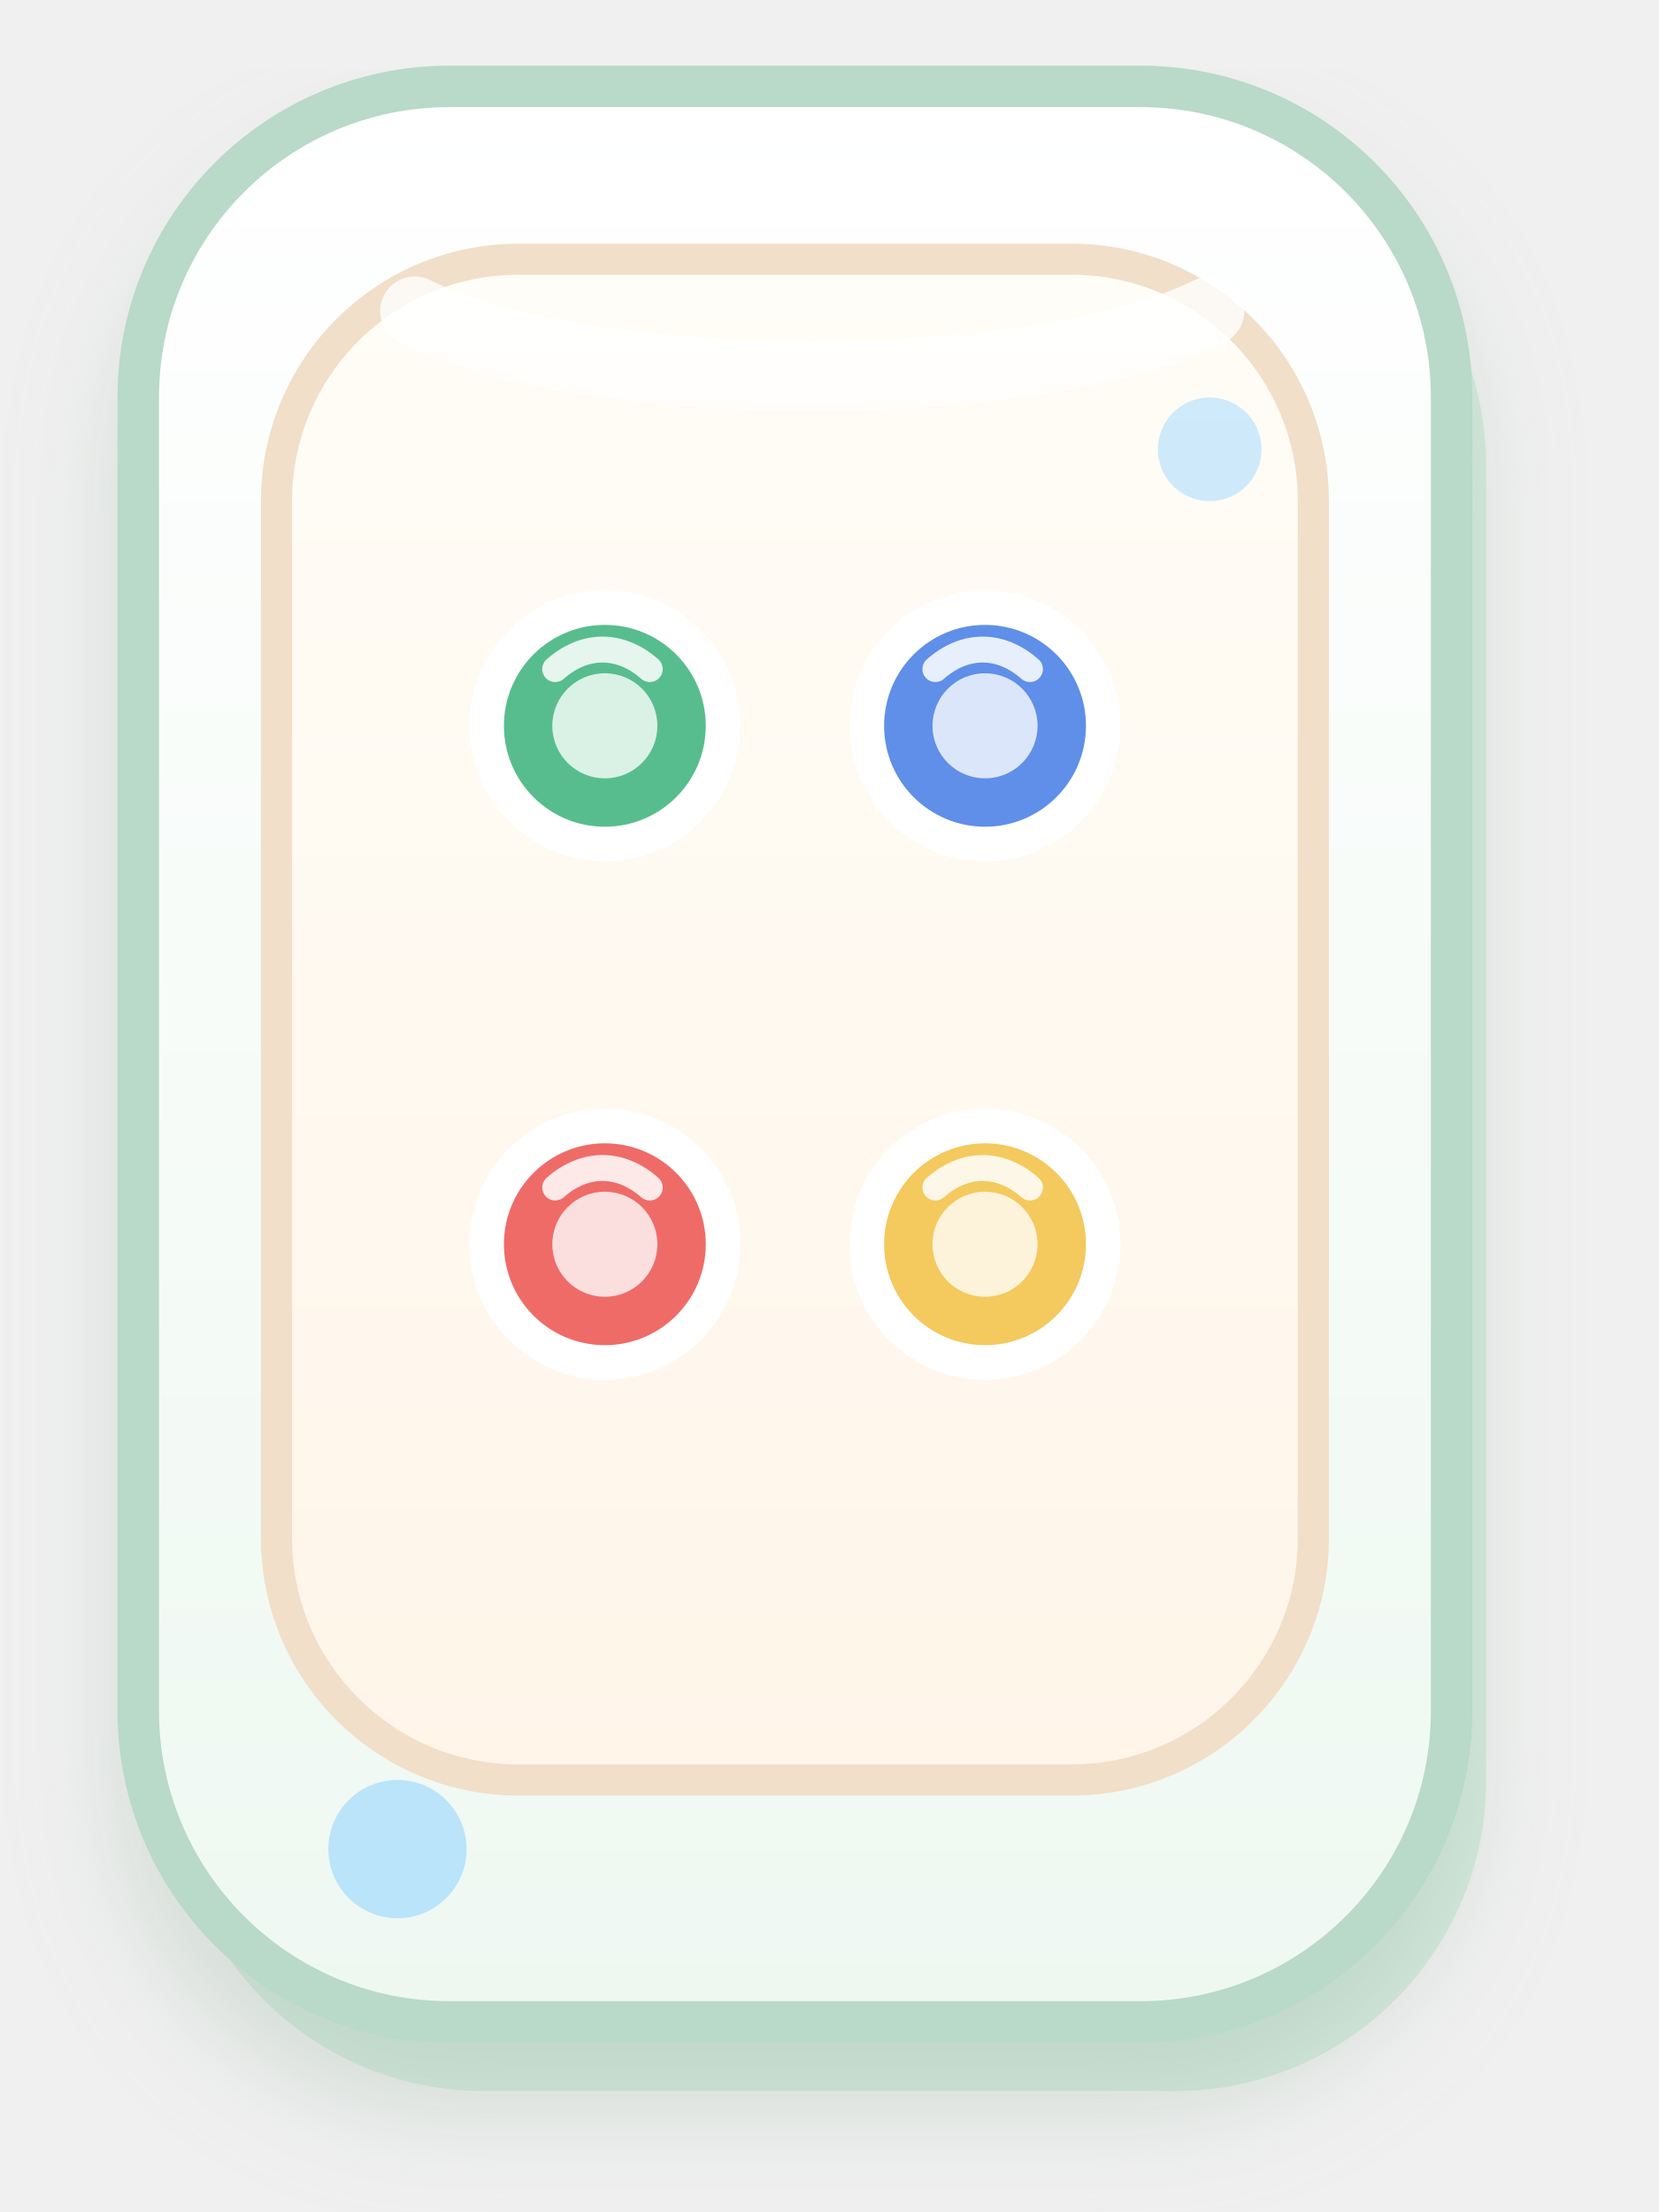
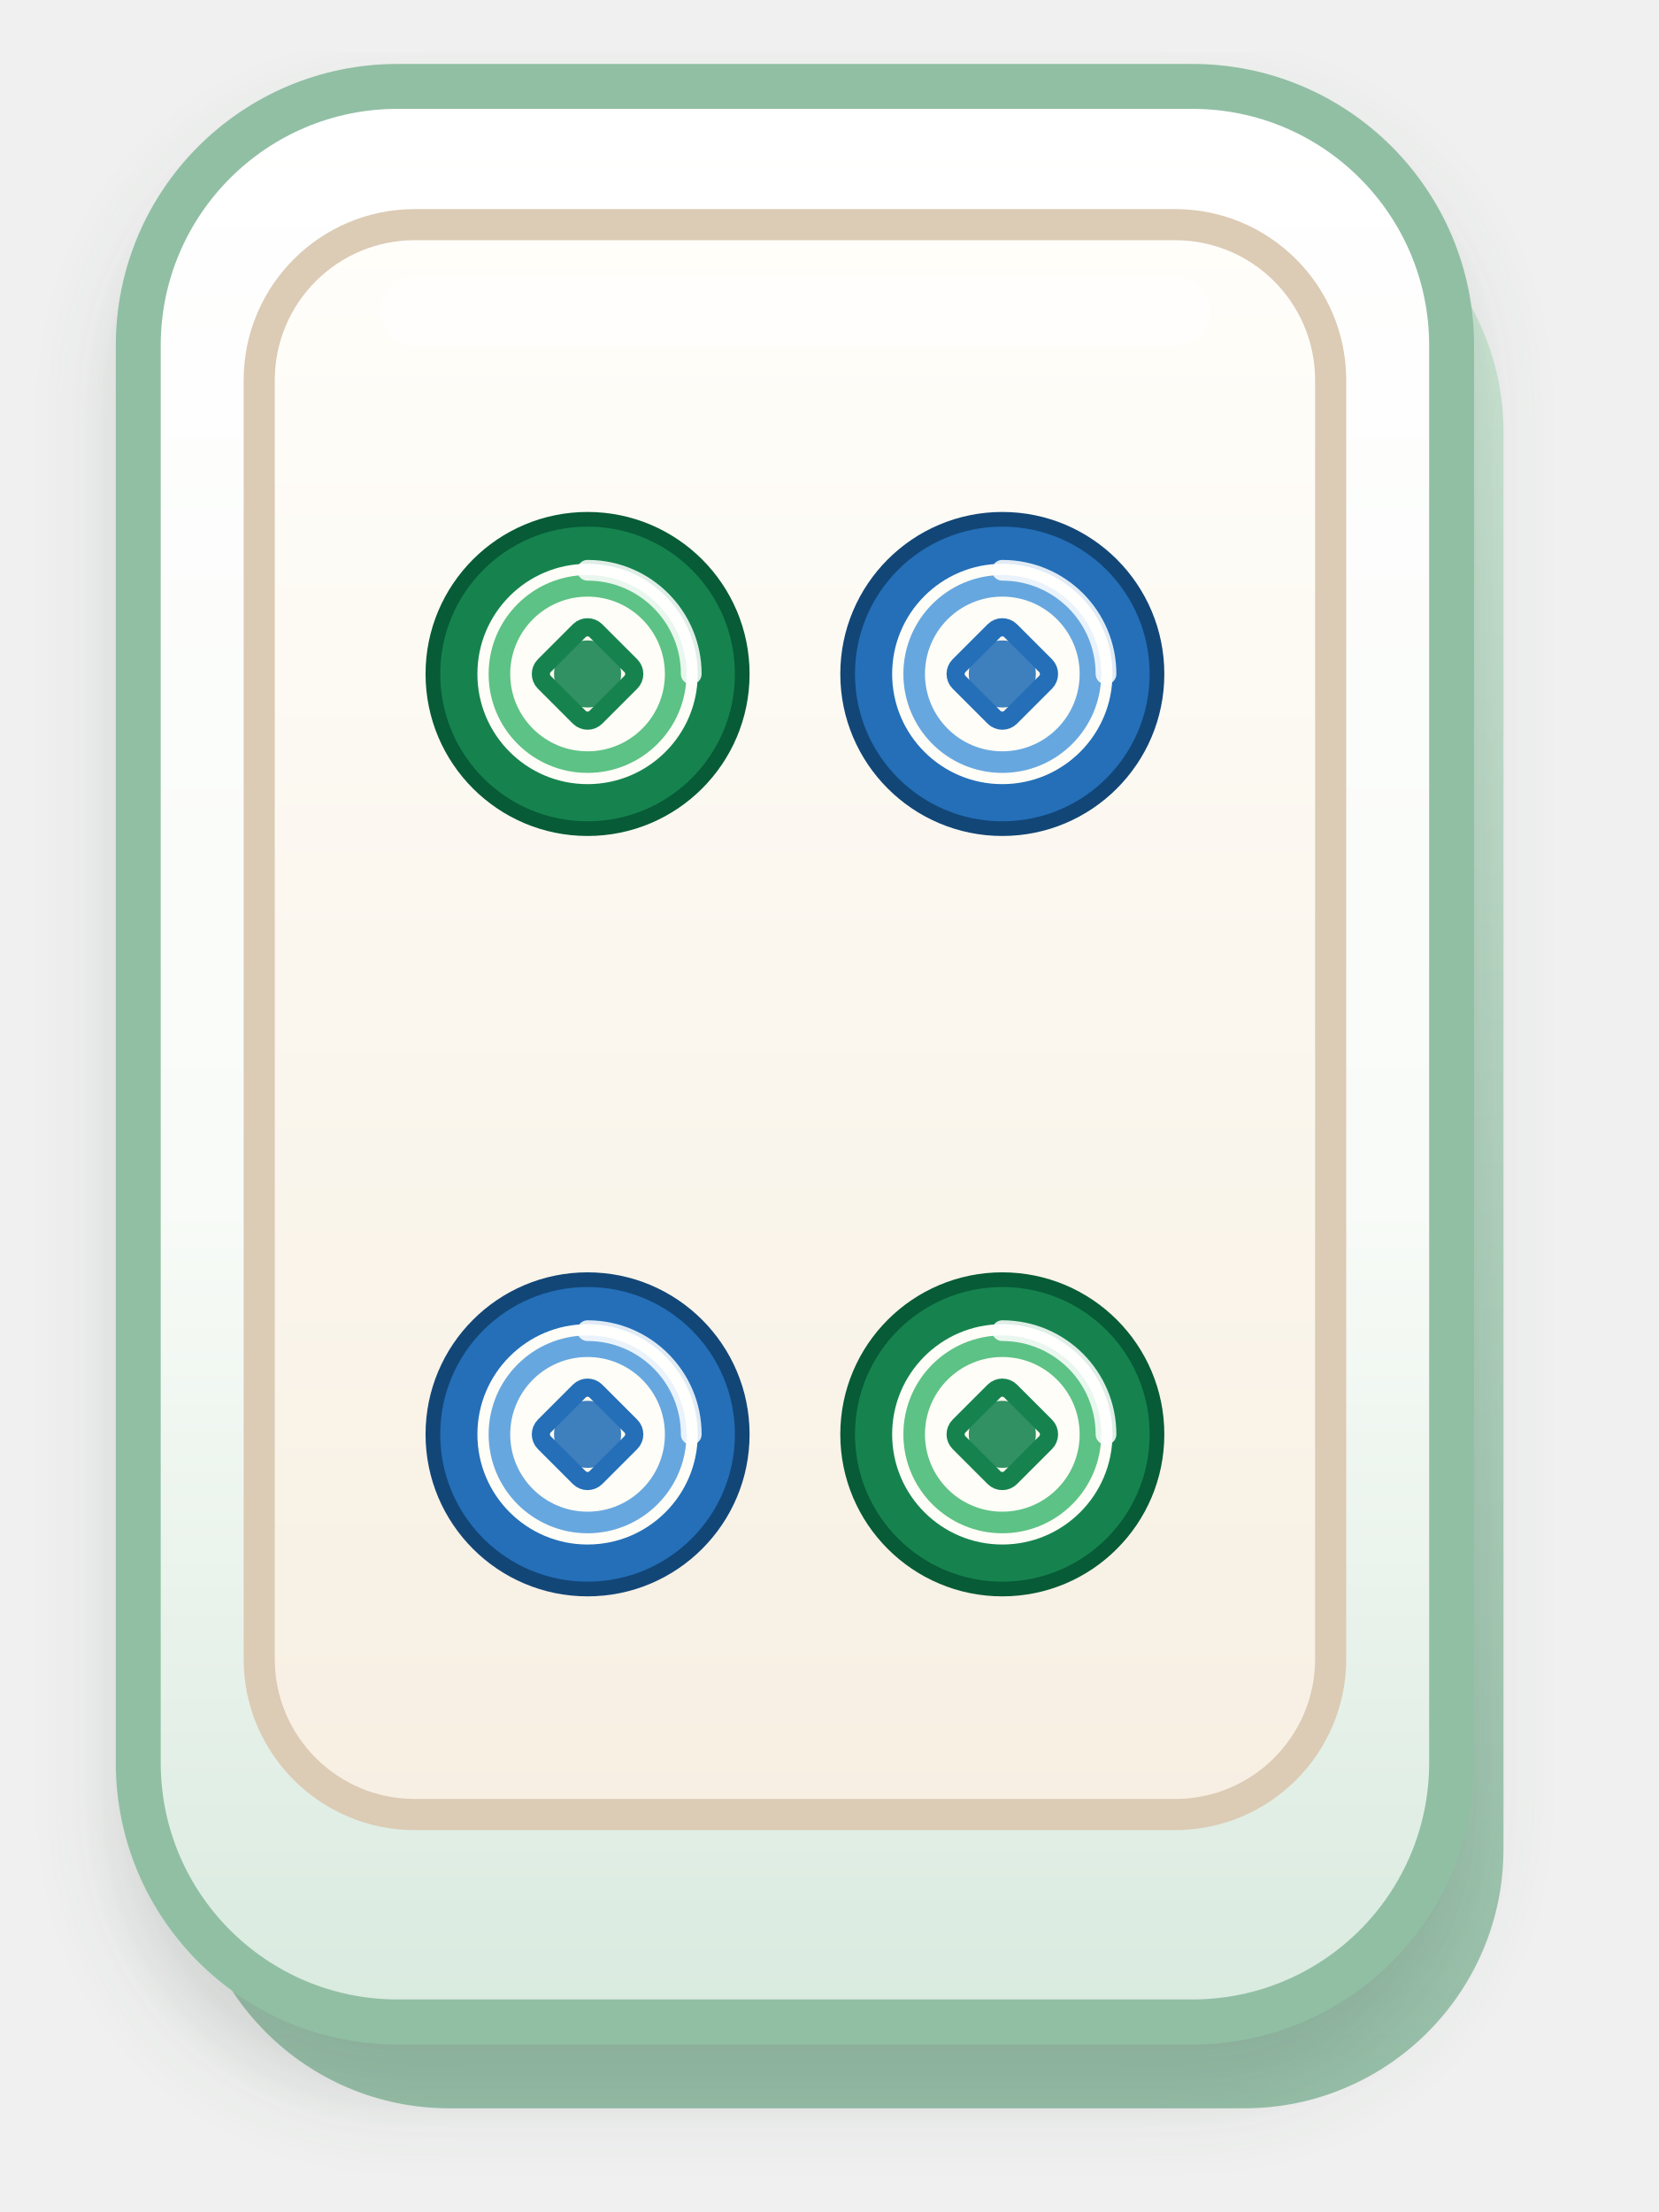
<svg xmlns="http://www.w3.org/2000/svg" viewBox="0 0 96 128">
  <defs>
    <linearGradient id="body" x1="0" y1="0" x2="0" y2="1">
      <stop offset="0" stop-color="#ffffff" />
-       <stop offset="1" stop-color="#eef8f1" />
+       <stop offset="0.58" stop-color="#f8fbf7" />
+       <stop offset="1" stop-color="#d9eadf" />
    </linearGradient>
    <linearGradient id="face" x1="0" y1="0" x2="0" y2="1">
-       <stop offset="0" stop-color="#fffdf7" />
-       <stop offset="1" stop-color="#fff5e9" />
+       <stop offset="0" stop-color="#fffefa" />
+       <stop offset="1" stop-color="#f7efe2" />
    </linearGradient>
-     <filter id="softShadow" x="-20%" y="-20%" width="140%" height="150%">
-       <feDropShadow dx="0" dy="4" stdDeviation="3" flood-color="#9ab3a0" flood-opacity="0.32" />
+     <linearGradient id="edge" x1="0" y1="0" x2="0" y2="1">
+       <stop offset="0" stop-color="#cfe7d6" />
+       <stop offset="1" stop-color="#96bfa8" />
+     </linearGradient>
+     <filter id="shadow" x="-15%" y="-15%" width="130%" height="140%">
+       <feDropShadow dx="0" dy="3" stdDeviation="2.2" flood-color="#5b6f61" flood-opacity="0.22" />
    </filter>
  </defs>
-   <rect x="10" y="9" width="76" height="112" rx="18" fill="#cfe8d9" opacity="0.9" />
-   <rect x="8" y="5" width="76" height="112" rx="18" fill="url(#body)" stroke="#b9d9c9" stroke-width="2.4" filter="url(#softShadow)" />
-   <rect x="16" y="15" width="60" height="88" rx="14" fill="url(#face)" stroke="#f1dfc9" stroke-width="1.8" />
-   <path d="M24 18c10 5 36 5 46 0" fill="none" stroke="#ffffff" stroke-width="4" stroke-linecap="round" opacity="0.8" />
-   <circle cx="23" cy="107" r="4" fill="#9ed8ff" opacity="0.65" />
-   <circle cx="70" cy="26" r="3" fill="#9ed8ff" opacity="0.5" />
-   <g transform="translate(35 42)">
-     <circle r="6.84" fill="#58bd8e" stroke="#fff" stroke-width="2" />
-     <circle r="3.04" fill="#fff" opacity="0.78" />
-     <path d="M-2.873 -3.283c1.71-1.505 3.762-1.505 5.472 0" fill="none" stroke="#fff" stroke-width="1.5" stroke-linecap="round" opacity="0.85" />
+   <rect x="11" y="10" width="76" height="112" rx="15" fill="url(#edge)" />
+   <rect x="8" y="5" width="76" height="112" rx="15" fill="url(#body)" stroke="#91bfa4" stroke-width="2.6" filter="url(#shadow)" />
+   <rect x="15" y="13" width="62" height="92" rx="9" fill="url(#face)" stroke="#dccbb5" stroke-width="1.8" />
+   <path d="M24 18h44" stroke="#ffffff" stroke-width="4" stroke-linecap="round" opacity="0.72" />
+   <g transform="translate(34 39)">
+     <circle r="8.8" fill="#fffdf7" stroke="#075b36" stroke-width="1.15" />
+     <circle r="7.45" fill="none" stroke="#16834f" stroke-width="2.15" />
+     <circle r="5.1" fill="none" stroke="#5dc285" stroke-width="1.25" />
+     <path d="M0-6A6 6 0 0 1 6 0" fill="none" stroke="#ffffff" stroke-width="1.2" stroke-linecap="round" opacity="0.86" />
+     <rect x="-2.11" y="-2.11" width="4.22" height="4.22" rx="0.68" fill="#fff9ee" stroke="#16834f" stroke-width="1.05" transform="rotate(45)" />
+     <circle cx="0" cy="0" r="1.94" fill="#16834f" opacity="0.88" />
  </g>
-   <g transform="translate(57 42)">
-     <circle r="6.84" fill="#5f8fe8" stroke="#fff" stroke-width="2" />
-     <circle r="3.04" fill="#fff" opacity="0.78" />
-     <path d="M-2.873 -3.283c1.71-1.505 3.762-1.505 5.472 0" fill="none" stroke="#fff" stroke-width="1.5" stroke-linecap="round" opacity="0.85" />
+   <g transform="translate(58 39)">
+     <circle r="8.8" fill="#fffdf7" stroke="#124677" stroke-width="1.15" />
+     <circle r="7.45" fill="none" stroke="#246fb8" stroke-width="2.15" />
+     <circle r="5.1" fill="none" stroke="#67a7df" stroke-width="1.25" />
+     <path d="M0-6A6 6 0 0 1 6 0" fill="none" stroke="#ffffff" stroke-width="1.2" stroke-linecap="round" opacity="0.86" />
+     <rect x="-2.11" y="-2.11" width="4.22" height="4.22" rx="0.68" fill="#fff9ee" stroke="#246fb8" stroke-width="1.05" transform="rotate(45)" />
+     <circle cx="0" cy="0" r="1.94" fill="#246fb8" opacity="0.88" />
  </g>
-   <g transform="translate(35 72)">
-     <circle r="6.84" fill="#ef6b68" stroke="#fff" stroke-width="2" />
-     <circle r="3.04" fill="#fff" opacity="0.78" />
-     <path d="M-2.873 -3.283c1.71-1.505 3.762-1.505 5.472 0" fill="none" stroke="#fff" stroke-width="1.5" stroke-linecap="round" opacity="0.85" />
+   <g transform="translate(34 83)">
+     <circle r="8.8" fill="#fffdf7" stroke="#124677" stroke-width="1.15" />
+     <circle r="7.45" fill="none" stroke="#246fb8" stroke-width="2.15" />
+     <circle r="5.1" fill="none" stroke="#67a7df" stroke-width="1.25" />
+     <path d="M0-6A6 6 0 0 1 6 0" fill="none" stroke="#ffffff" stroke-width="1.2" stroke-linecap="round" opacity="0.86" />
+     <rect x="-2.11" y="-2.11" width="4.22" height="4.22" rx="0.68" fill="#fff9ee" stroke="#246fb8" stroke-width="1.05" transform="rotate(45)" />
+     <circle cx="0" cy="0" r="1.94" fill="#246fb8" opacity="0.88" />
  </g>
-   <g transform="translate(57 72)">
-     <circle r="6.84" fill="#f4c95d" stroke="#fff" stroke-width="2" />
-     <circle r="3.04" fill="#fff" opacity="0.78" />
-     <path d="M-2.873 -3.283c1.71-1.505 3.762-1.505 5.472 0" fill="none" stroke="#fff" stroke-width="1.5" stroke-linecap="round" opacity="0.85" />
+   <g transform="translate(58 83)">
+     <circle r="8.8" fill="#fffdf7" stroke="#075b36" stroke-width="1.15" />
+     <circle r="7.45" fill="none" stroke="#16834f" stroke-width="2.15" />
+     <circle r="5.1" fill="none" stroke="#5dc285" stroke-width="1.25" />
+     <path d="M0-6A6 6 0 0 1 6 0" fill="none" stroke="#ffffff" stroke-width="1.2" stroke-linecap="round" opacity="0.86" />
+     <rect x="-2.11" y="-2.11" width="4.22" height="4.22" rx="0.68" fill="#fff9ee" stroke="#16834f" stroke-width="1.05" transform="rotate(45)" />
+     <circle cx="0" cy="0" r="1.94" fill="#16834f" opacity="0.88" />
  </g>
</svg>
